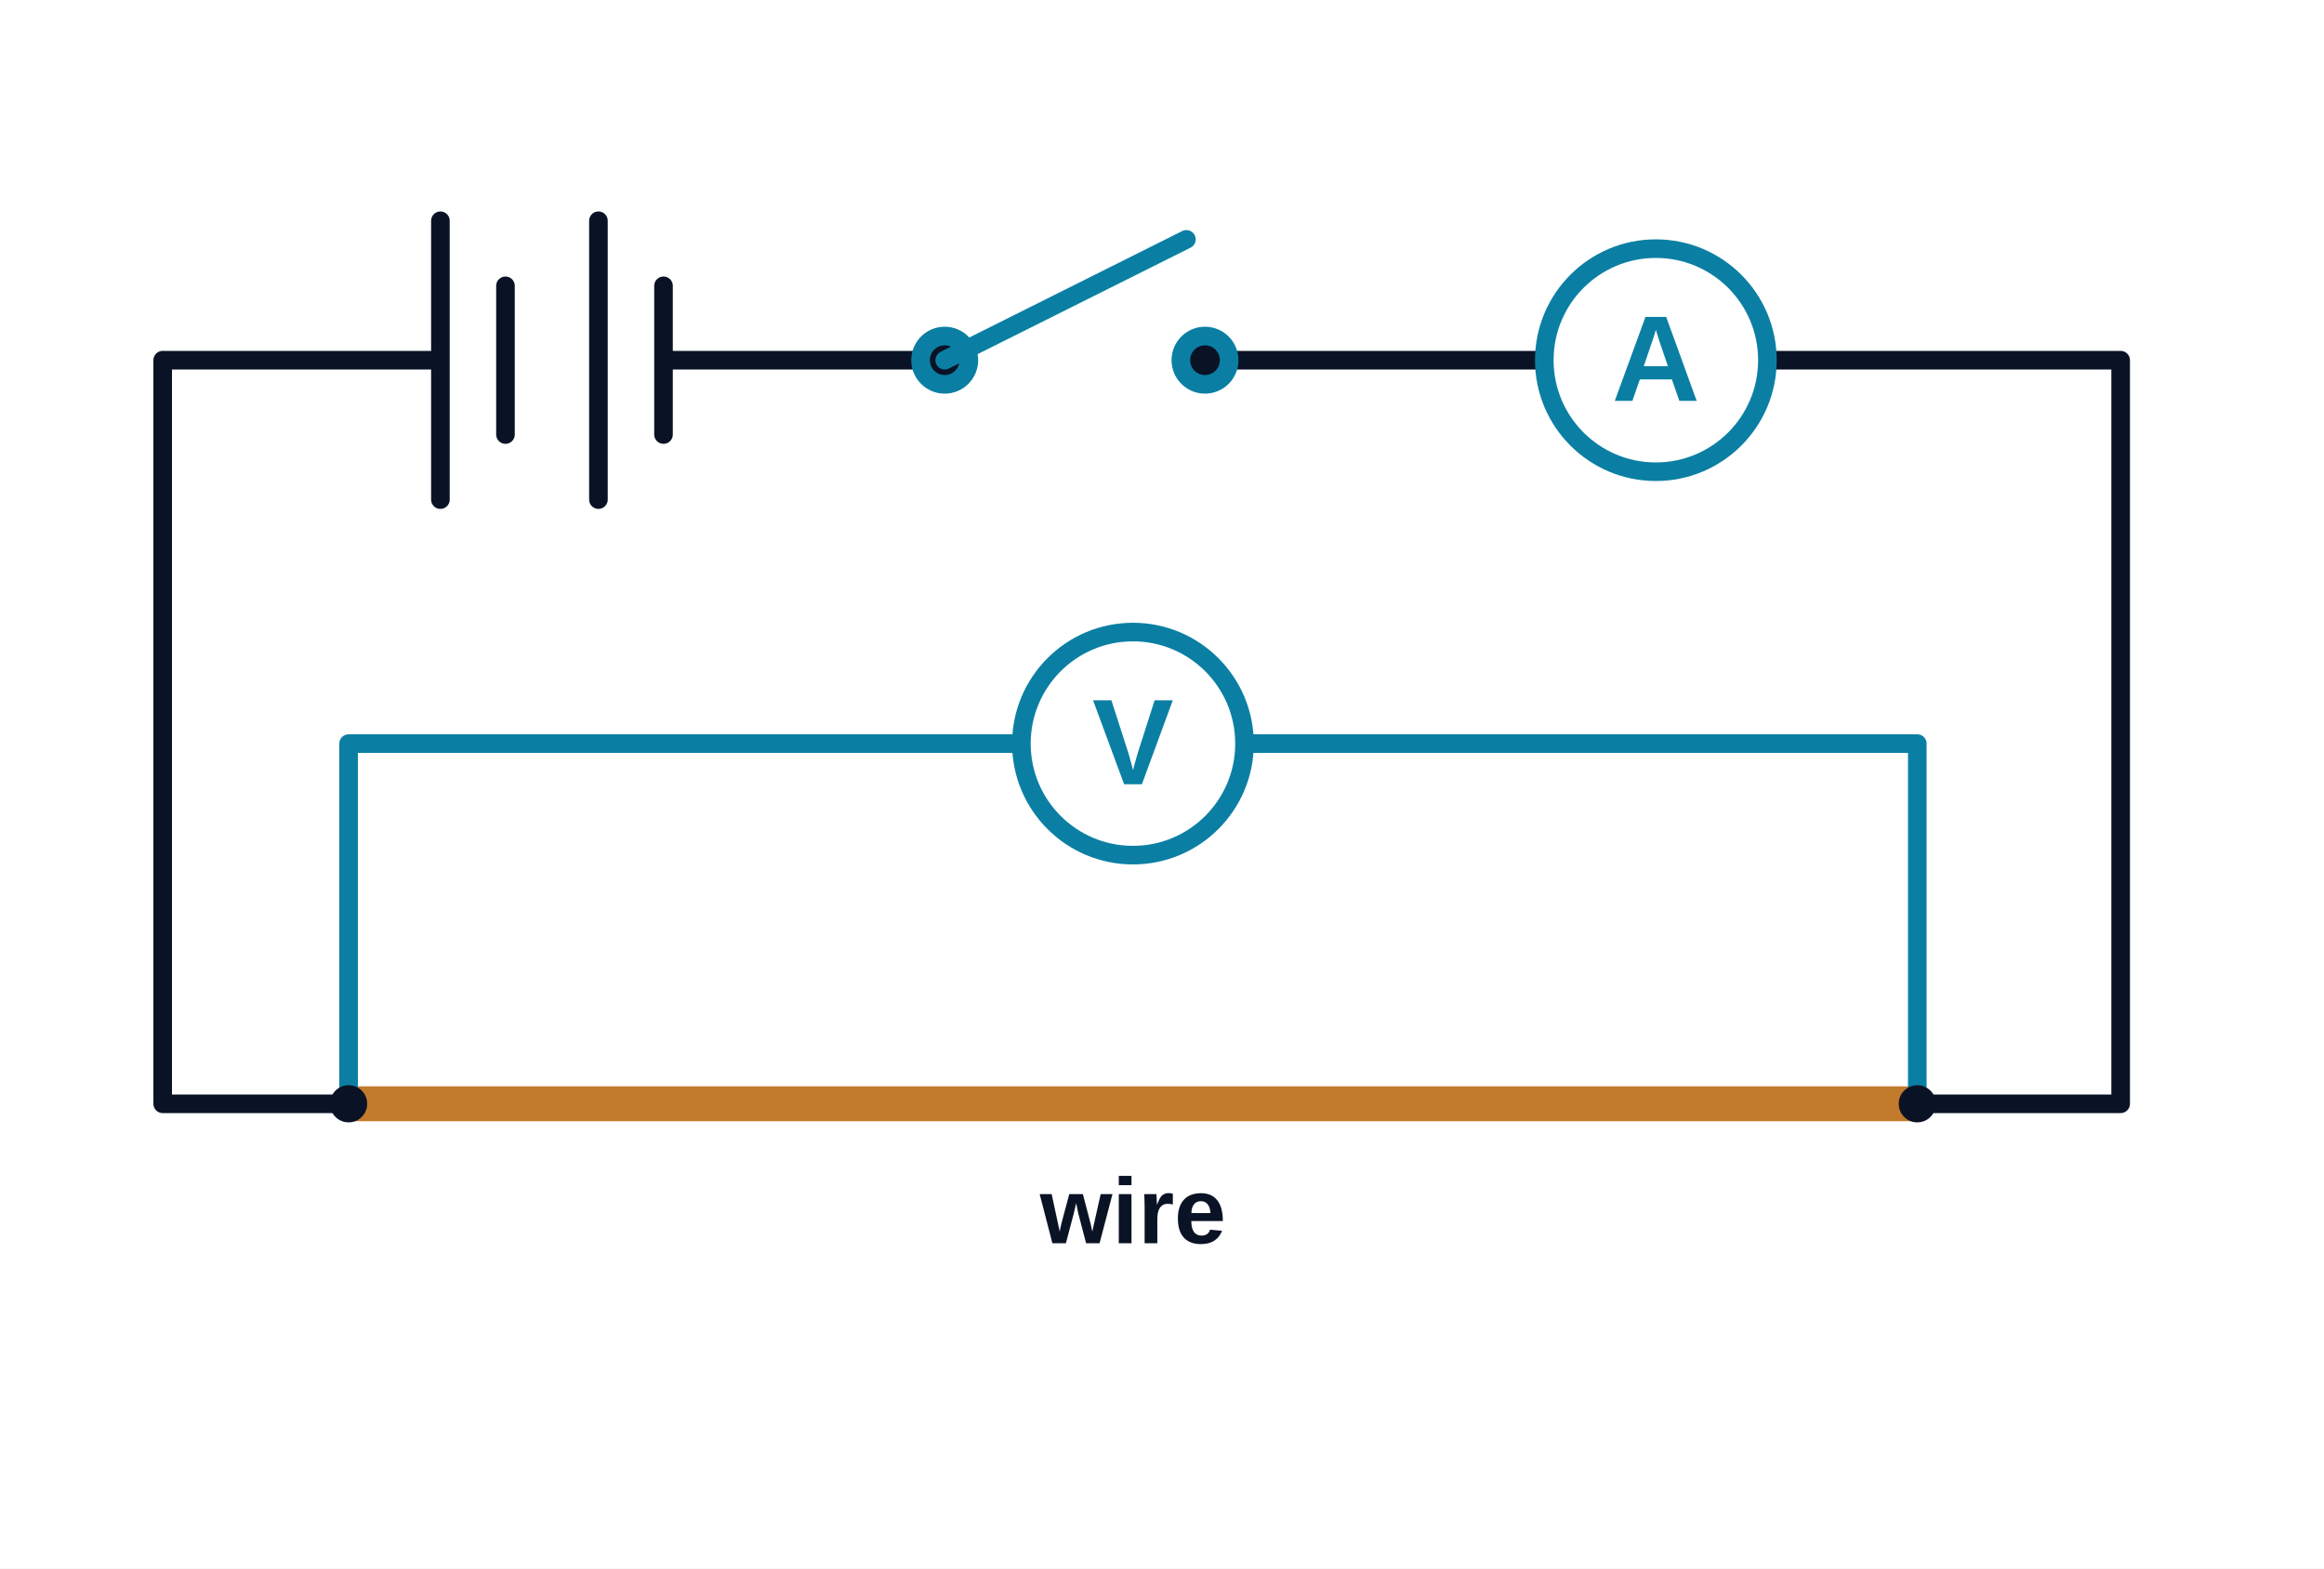
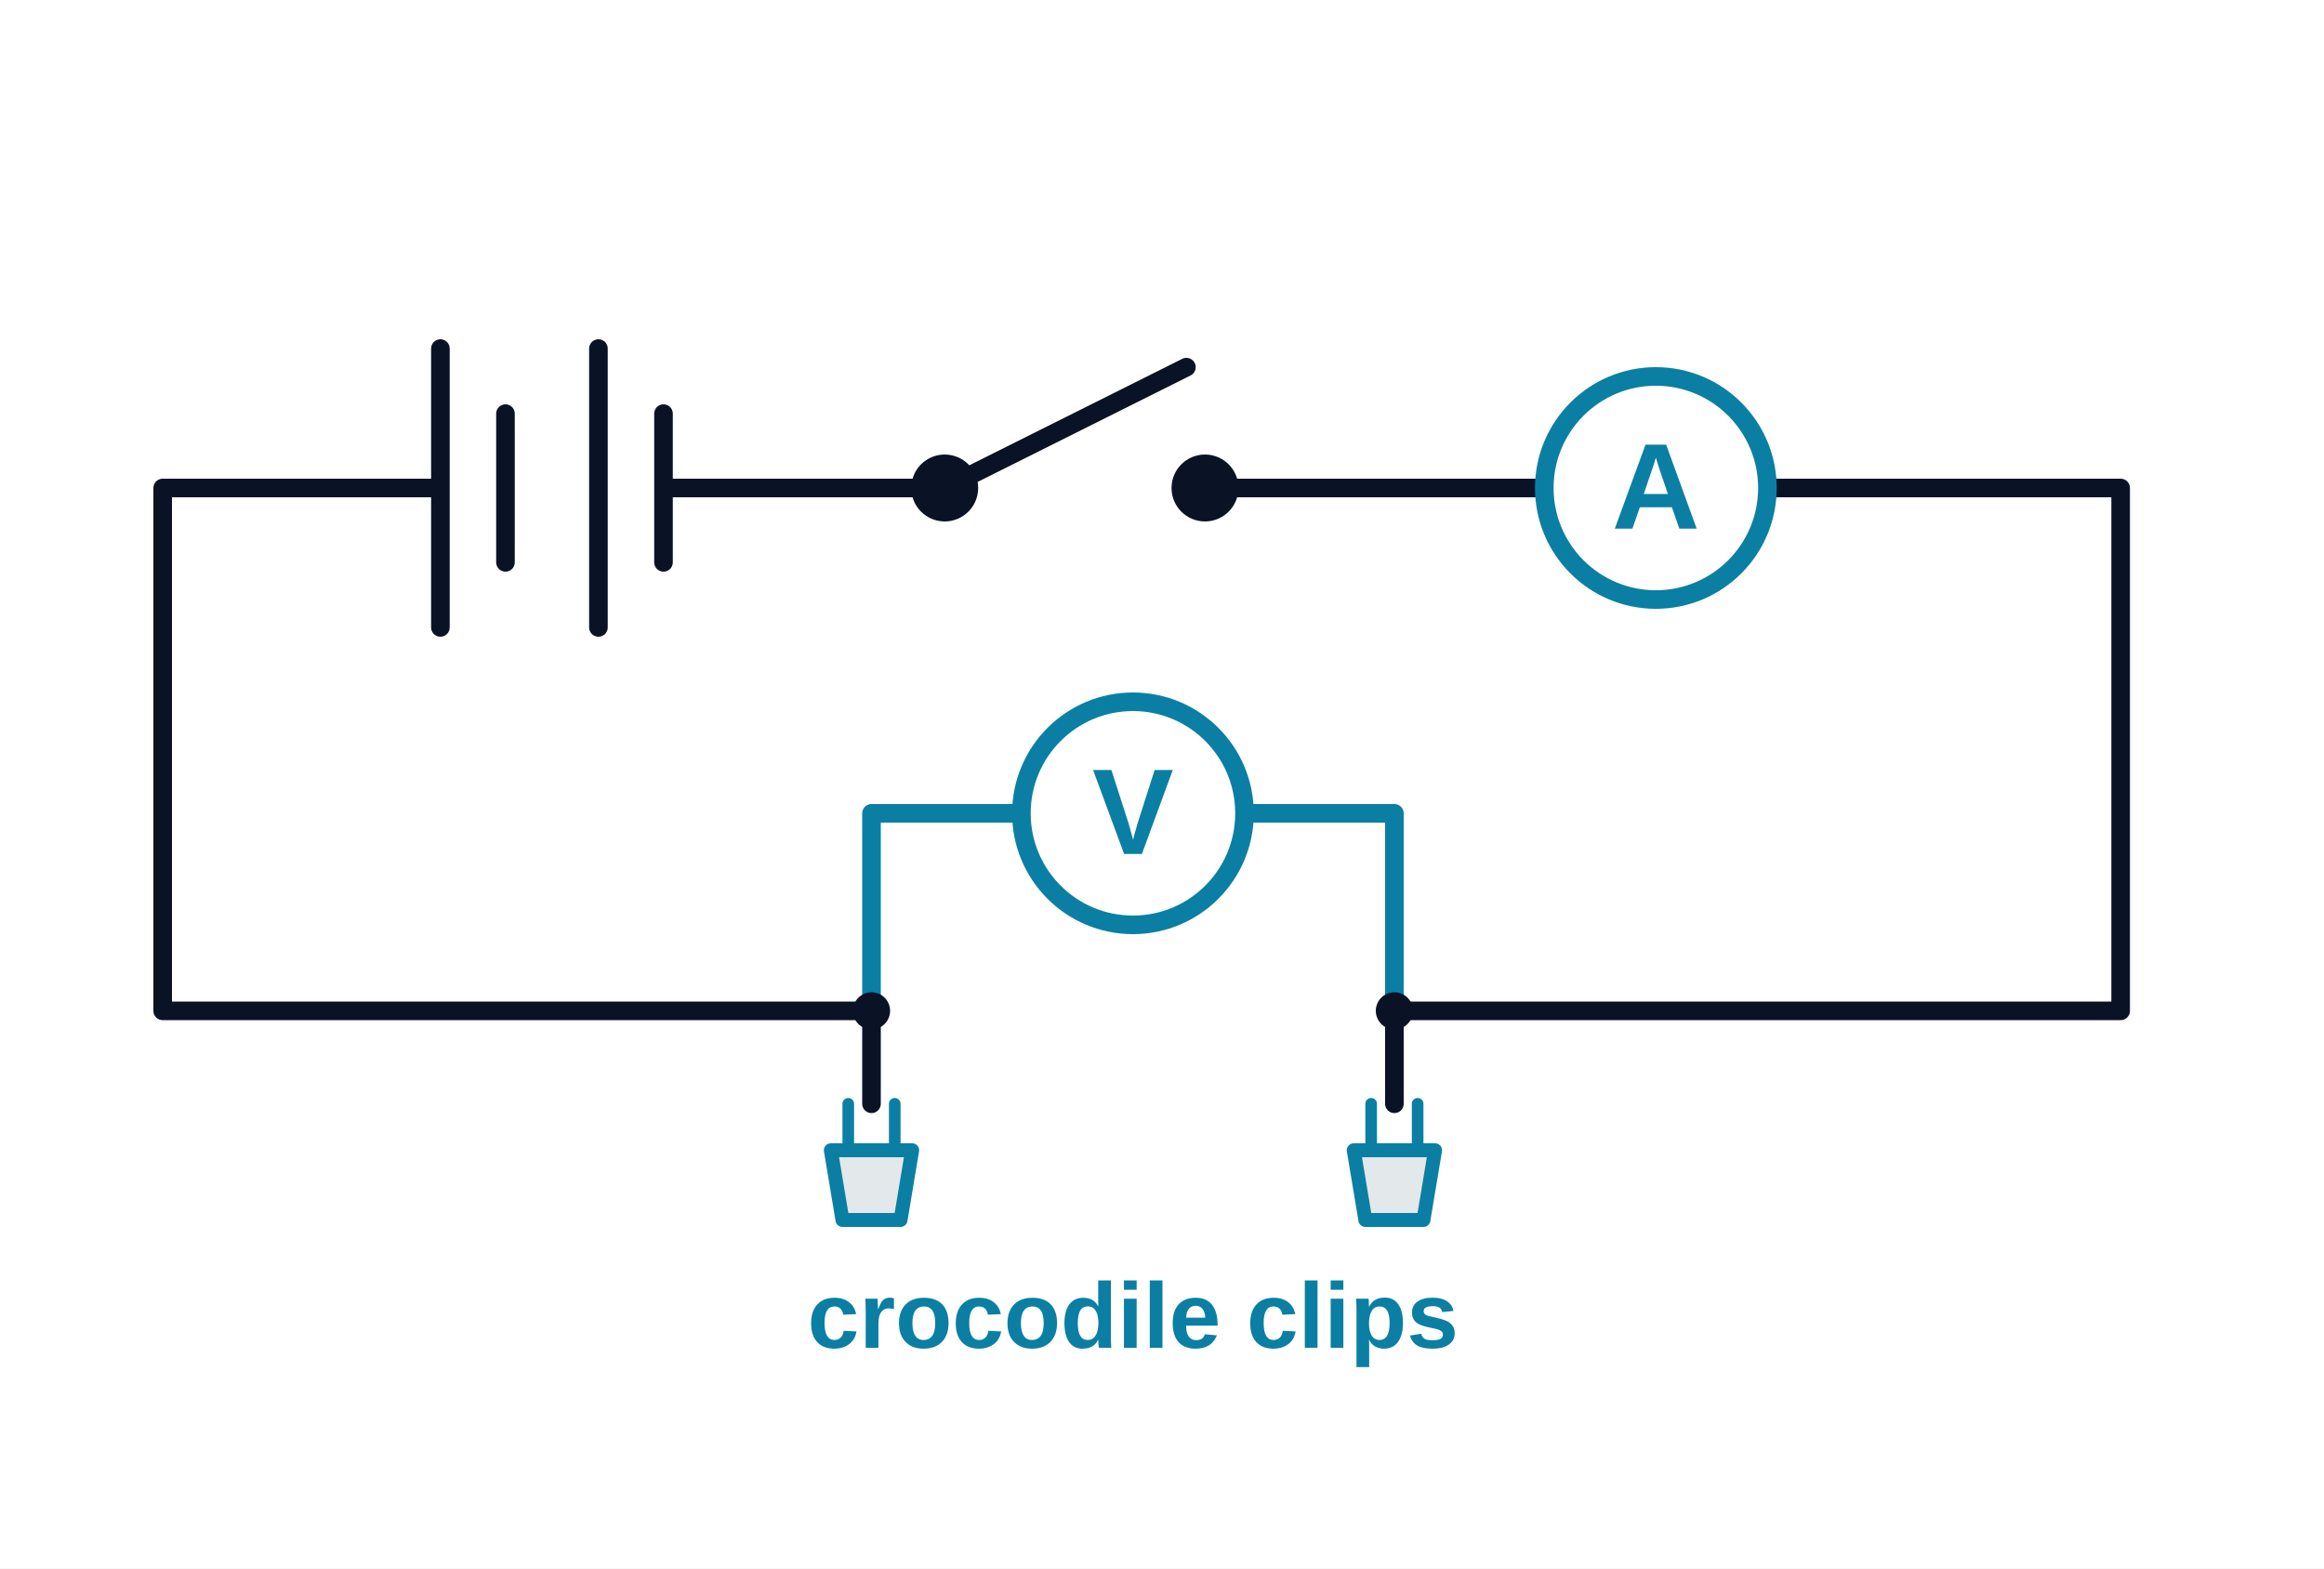
<svg xmlns="http://www.w3.org/2000/svg" viewBox="0 0 400 270" width="400" height="270" role="img" font-family="Arial, Helvetica, sans-serif" fill="none" stroke="#0a1326" stroke-width="3.2" stroke-linecap="round" stroke-linejoin="round">
  <rect width="400" height="270" fill="#ffffff" stroke="none" />
-   <path d="M60 190 H28 V62 H365 V190 H330" stroke="#0a1326" stroke-width="3.2" fill="none" />
-   <line x1="60" y1="190" x2="330" y2="190" stroke="#c27a2c" stroke-width="6" />
-   <g transform="translate(95 62) rotate(0) scale(1.6)" stroke="#0a1326" stroke-width="2">
-     <rect x="-12" y="-5" width="24" height="10" fill="#ffffff" stroke="none" />
-     <line x1="-12" y1="-15" x2="-12" y2="15" />
-     <line x1="-5" y1="-8" x2="-5" y2="8" />
-     <line x1="5" y1="-15" x2="5" y2="15" />
-     <line x1="12" y1="-8" x2="12" y2="8" />
+   <g transform="translate(0 22)">
+     <path d="M150 168 V152 H28 V62 H365 V152 H240 V168" stroke="#0a1326" stroke-width="3.2" fill="none" />
+     <g transform="translate(95 62) rotate(0) scale(1.6)" stroke="#0a1326" stroke-width="2">
+       <rect x="-12" y="-5" width="24" height="10" fill="#ffffff" stroke="none" />
+       <line x1="-12" y1="-15" x2="-12" y2="15" />
+       <line x1="-5" y1="-8" x2="-5" y2="8" />
+       <line x1="5" y1="-15" x2="5" y2="15" />
+       <line x1="12" y1="-8" x2="12" y2="8" />
+     </g>
+     <g transform="translate(185 62) rotate(0) scale(1.6)" stroke="#0a1326" stroke-width="2">
+       <rect x="-14" y="-5" width="28" height="10" fill="#ffffff" stroke="none" />
+       <circle cx="-14" cy="0" r="2.6" fill="#0a1326" />
+       <circle cx="14" cy="0" r="2.6" fill="#0a1326" />
+       <line x1="-14" y1="0" x2="12" y2="-13" />
+     </g>
+     <g transform="translate(285 62) rotate(0) scale(1.6)" stroke="#0b7fa3" stroke-width="2">
+       <rect x="-12" y="-5" width="24" height="10" fill="#ffffff" stroke="none" />
+       <circle r="12" />
+     </g>
+     <text x="285" y="69" text-anchor="middle" font-size="21" font-weight="700" fill="#0b7fa3" stroke="none">A</text>
+     <path d="M150 152 V118 H176" stroke="#0b7fa3" stroke-width="3.2" fill="none" />
+     <path d="M214 118 H240 V152" stroke="#0b7fa3" stroke-width="3.2" fill="none" />
+     <g transform="translate(195 118) rotate(0) scale(1.6)" stroke="#0b7fa3" stroke-width="2">
+       <rect x="-12" y="-5" width="24" height="10" fill="#ffffff" stroke="none" />
+       <circle r="12" />
+     </g>
+     <text x="195" y="125" text-anchor="middle" font-size="21" font-weight="700" fill="#0b7fa3" stroke="none">V</text>
+     <path d="M143 176 L157 176 L155 188 L145 188 Z" fill="#e3e8ea" stroke="#0b7fa3" stroke-width="2.4" />
+     <line x1="146" y1="176" x2="146" y2="168" stroke="#0b7fa3" stroke-width="2" />
+     <line x1="154" y1="176" x2="154" y2="168" stroke="#0b7fa3" stroke-width="2" />
+     <path d="M233 176 L247 176 L245 188 L235 188 Z" fill="#e3e8ea" stroke="#0b7fa3" stroke-width="2.4" />
+     <line x1="236" y1="176" x2="236" y2="168" stroke="#0b7fa3" stroke-width="2" />
+     <line x1="244" y1="176" x2="244" y2="168" stroke="#0b7fa3" stroke-width="2" />
+     <circle cx="150" cy="152" r="3.2" fill="#0a1326" stroke="none" />
+     <circle cx="240" cy="152" r="3.2" fill="#0a1326" stroke="none" />
+     <text x="195" y="210" text-anchor="middle" font-size="16" font-weight="700" fill="#0b7fa3" stroke="none">crocodile clips</text>
  </g>
-   <g transform="translate(185 62) rotate(0) scale(1.6)" stroke="#0b7fa3" stroke-width="2">
-     <rect x="-14" y="-5" width="28" height="10" fill="#ffffff" stroke="none" />
-     <circle cx="-14" cy="0" r="2.6" fill="#0a1326" />
-     <circle cx="14" cy="0" r="2.6" fill="#0a1326" />
-     <line x1="-14" y1="0" x2="12" y2="-13" />
-   </g>
-   <g transform="translate(285 62) rotate(0) scale(1.6)" stroke="#0b7fa3" stroke-width="2">
-     <rect x="-12" y="-5" width="24" height="10" fill="#ffffff" stroke="none" />
-     <circle r="12" />
-   </g>
-   <text x="285" y="69" text-anchor="middle" font-size="21" font-weight="700" fill="#0b7fa3" stroke="none">A</text>
-   <path d="M60 190 V128 H176" stroke="#0b7fa3" stroke-width="3.2" fill="none" />
-   <path d="M214 128 H330 V190" stroke="#0b7fa3" stroke-width="3.2" fill="none" />
-   <g transform="translate(195 128) rotate(0) scale(1.6)" stroke="#0b7fa3" stroke-width="2">
-     <rect x="-12" y="-5" width="24" height="10" fill="#ffffff" stroke="none" />
-     <circle r="12" />
-   </g>
-   <text x="195" y="135" text-anchor="middle" font-size="21" font-weight="700" fill="#0b7fa3" stroke="none">V</text>
-   <circle cx="60" cy="190" r="3.2" fill="#0a1326" stroke="none" />
-   <circle cx="330" cy="190" r="3.2" fill="#0a1326" stroke="none" />
-   <text x="195" y="214" text-anchor="middle" font-size="16" font-weight="700" fill="#0a1326" stroke="none">wire</text>
</svg>
